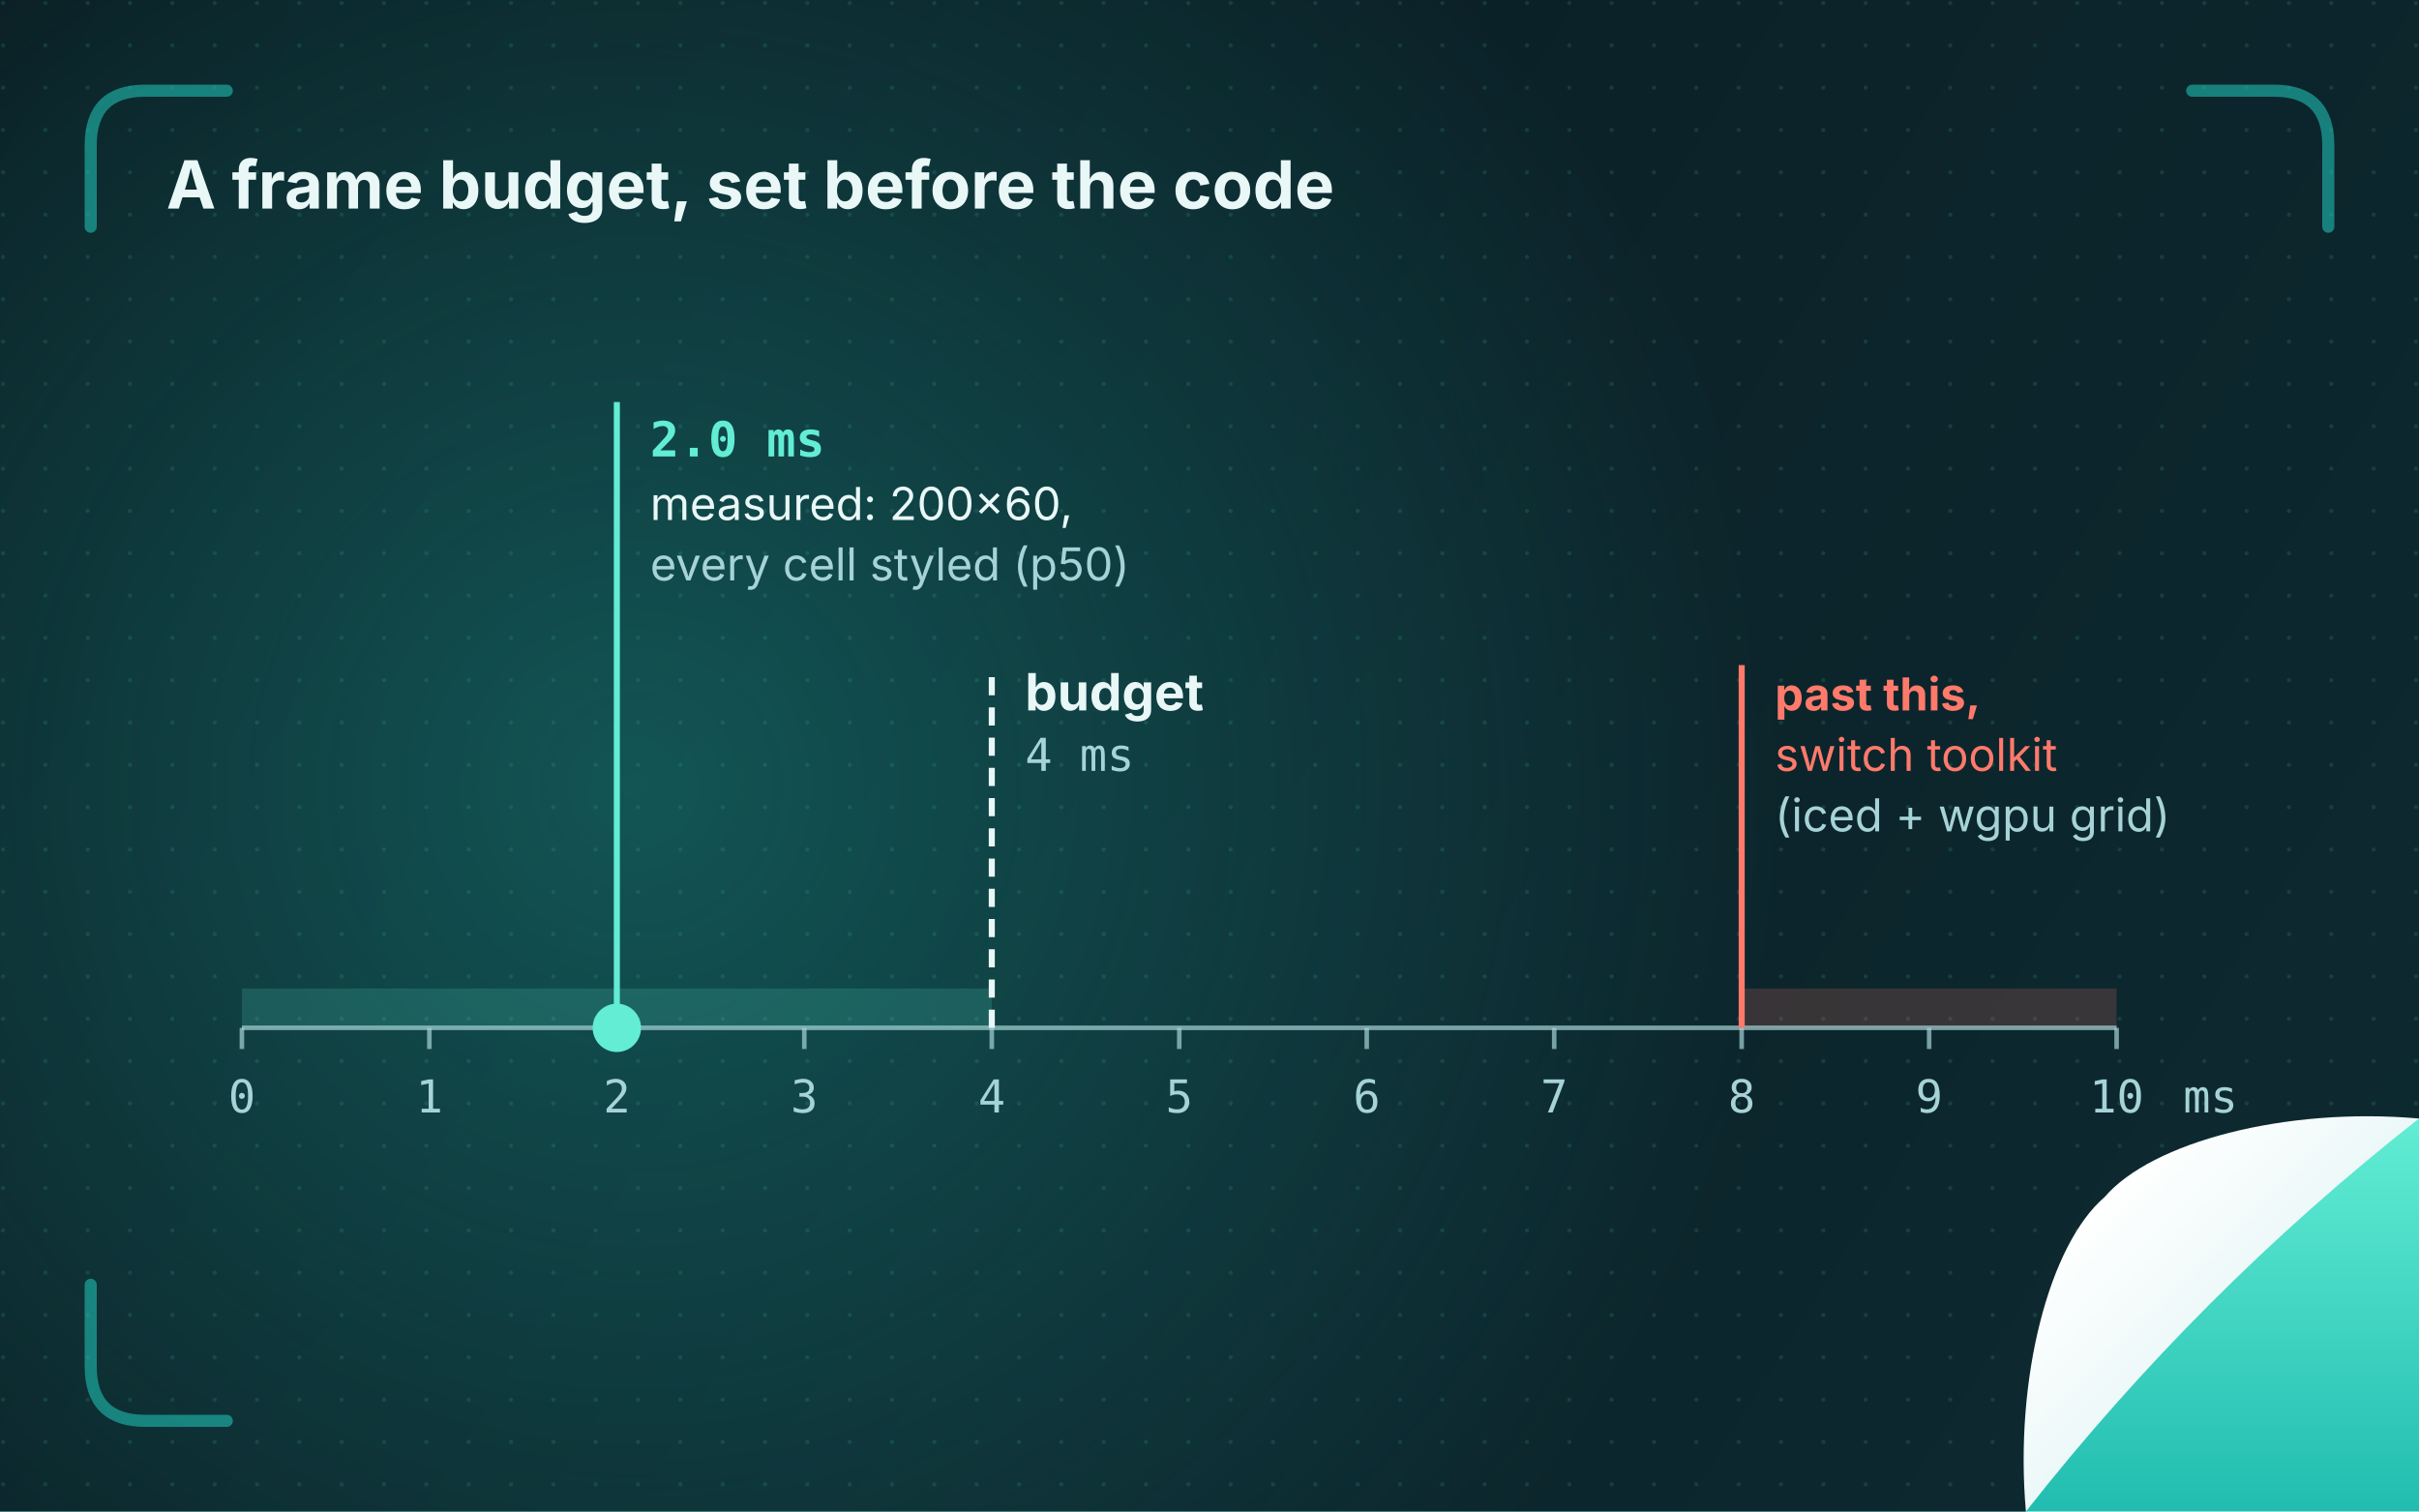
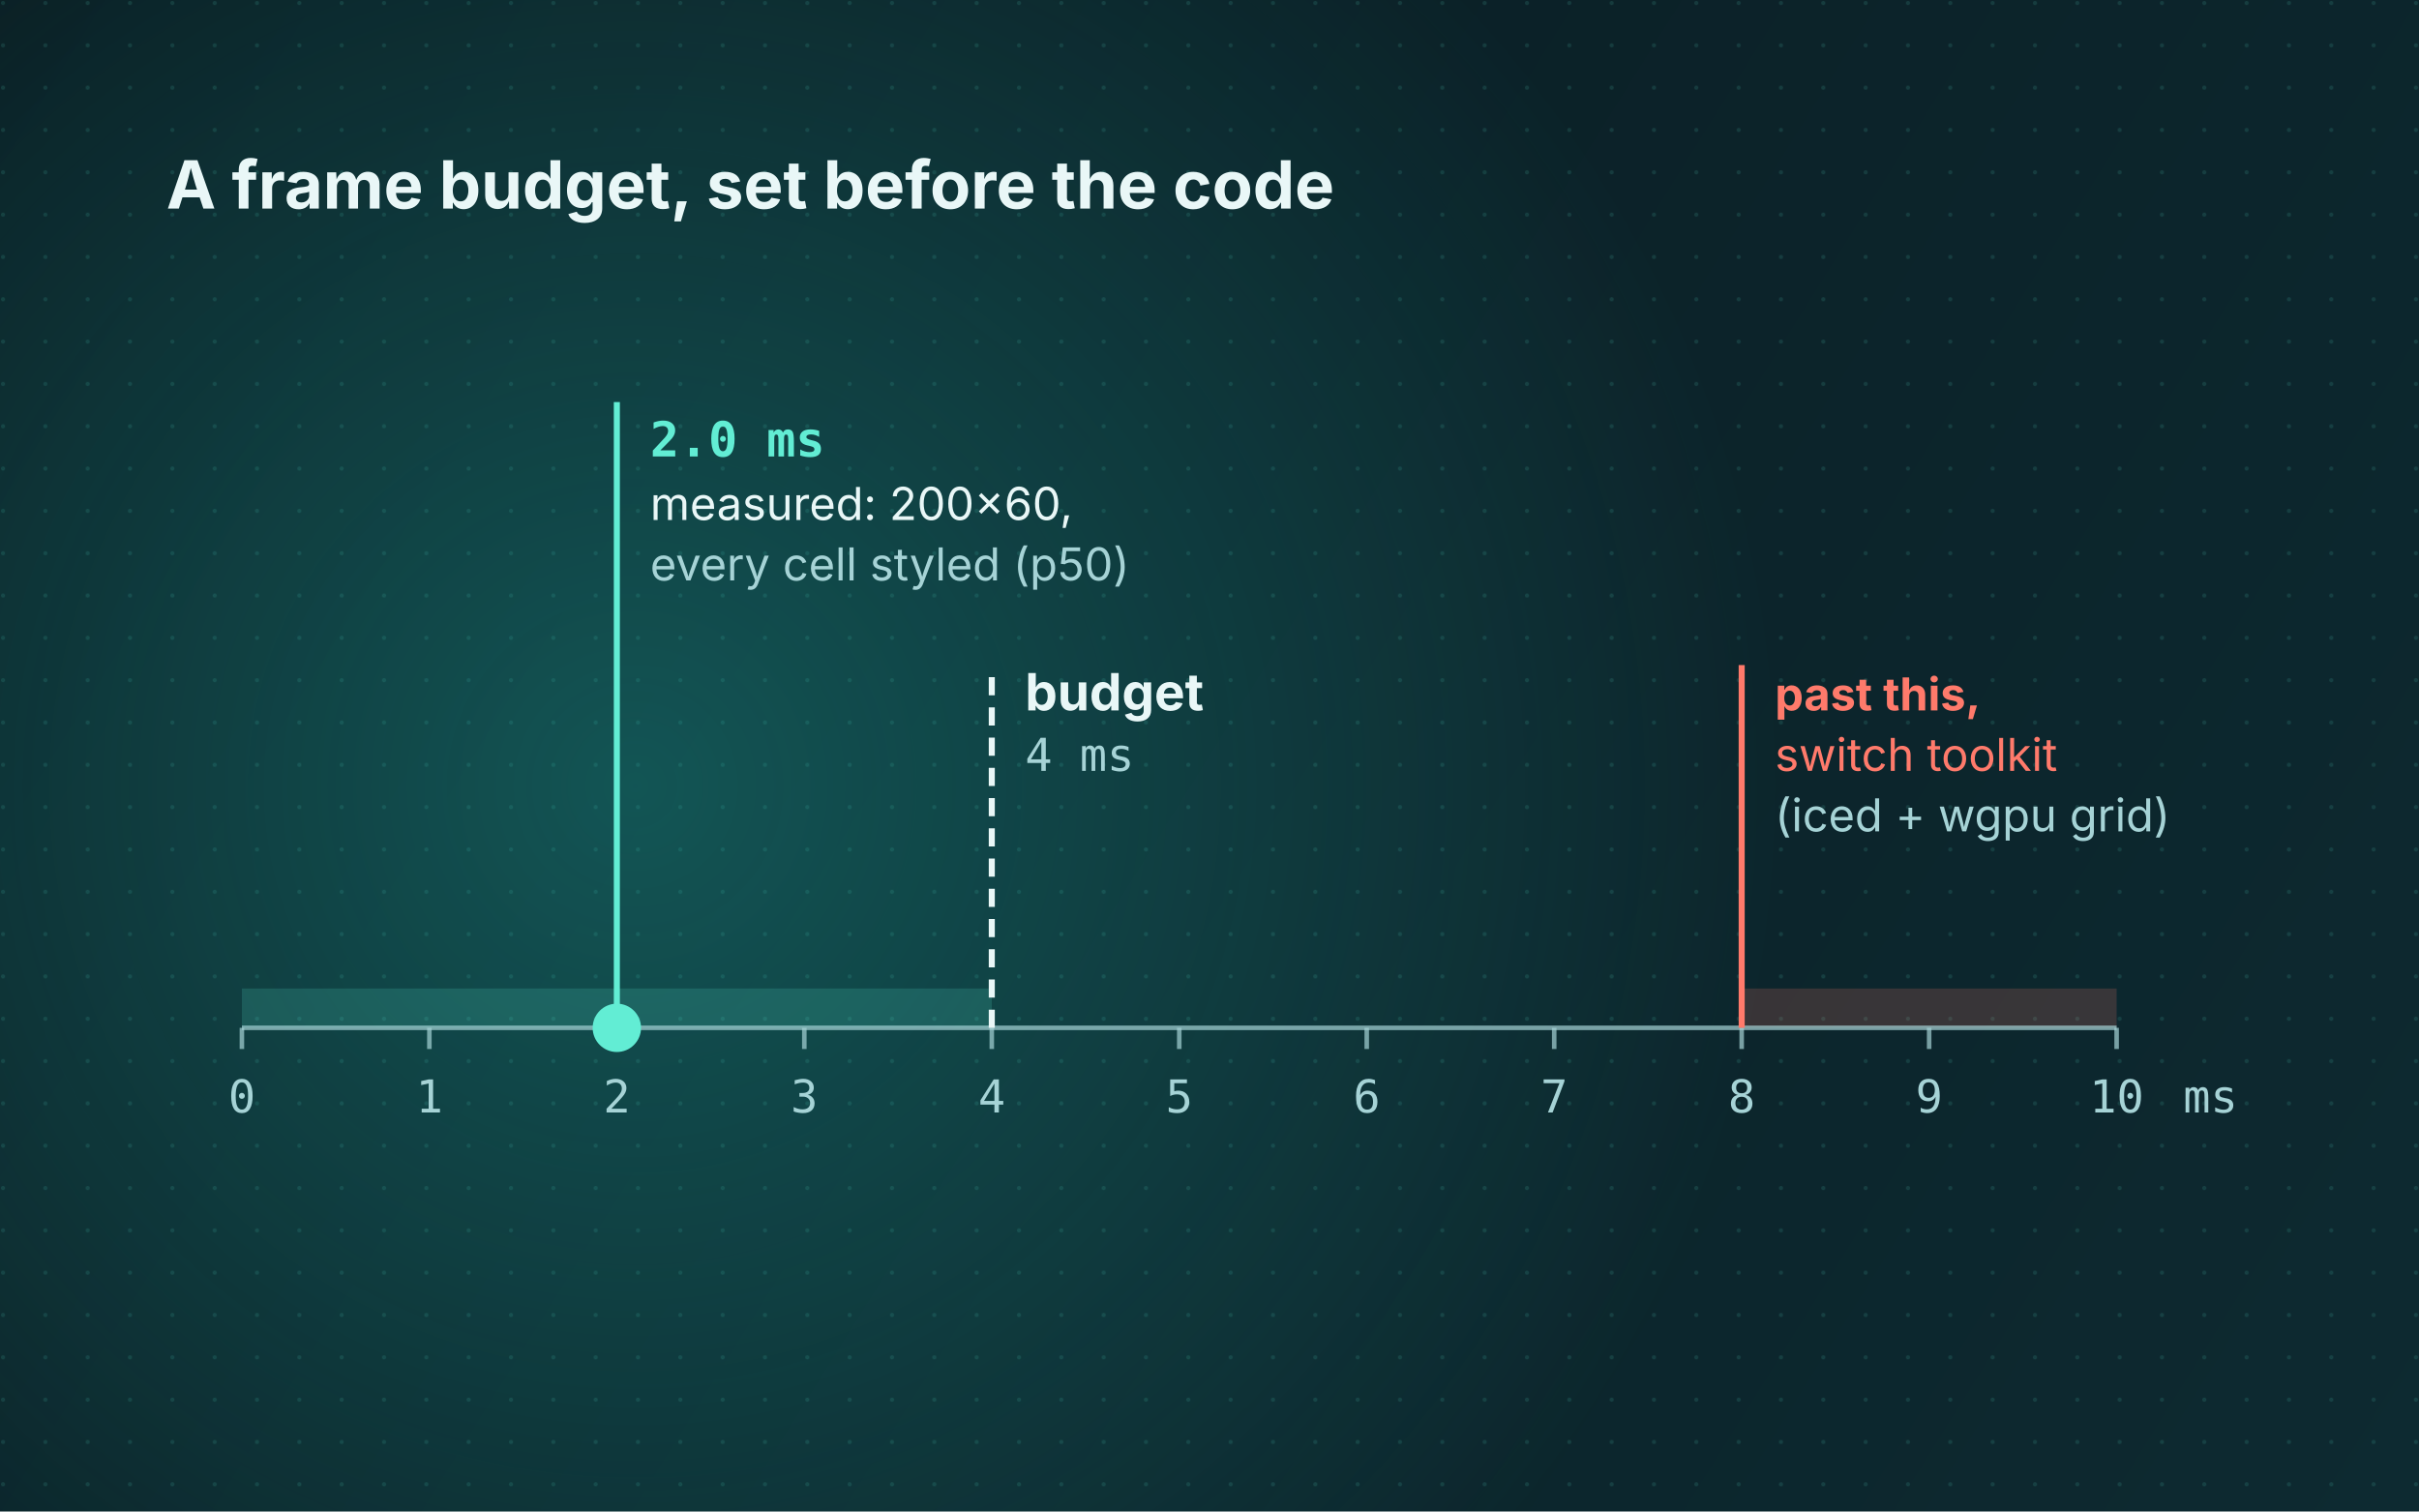
<svg xmlns="http://www.w3.org/2000/svg" width="1600" height="1000" viewBox="0 0 1600 1000" role="img">
  <defs>
    <linearGradient id="dg-bd-bg" x1="0" y1="0" x2="1600" y2="1000" gradientUnits="userSpaceOnUse">
      <stop offset="0" stop-color="#0A1A20" />
      <stop offset="1" stop-color="#0D2A31" />
    </linearGradient>
    <radialGradient id="dg-bd-glow" cx="420" cy="520" r="760" gradientUnits="userSpaceOnUse">
      <stop offset="0" stop-color="#21BDB0" stop-opacity="0.34" />
      <stop offset="1" stop-color="#21BDB0" stop-opacity="0" />
    </radialGradient>
    <linearGradient id="dg-bd-tile" x1="0" y1="0" x2="0" y2="1">
      <stop offset="0" stop-color="#62EDD4" />
      <stop offset="0.55" stop-color="#21BDB0" />
      <stop offset="1" stop-color="#1388A6" />
    </linearGradient>
-     <linearGradient id="dg-bd-back" x1="0" y1="740" x2="0" y2="1000" gradientUnits="userSpaceOnUse">
-       <stop offset="0" stop-color="#62EDD4" />
-       <stop offset="1" stop-color="#21BDB0" />
-     </linearGradient>
-     <linearGradient id="dg-bd-flap" x1="1574" y1="974" x2="1392" y2="792" gradientUnits="userSpaceOnUse">
-       <stop offset="0" stop-color="#A6D3D6" />
-       <stop offset="0.5" stop-color="#E9F7F7" />
-       <stop offset="1" stop-color="#FFFFFF" />
-     </linearGradient>
    <linearGradient id="dg-bd-line" x1="0" y1="0" x2="1" y2="0">
      <stop offset="0" stop-color="#62EDD4" stop-opacity="0" />
      <stop offset="0.5" stop-color="#62EDD4" />
      <stop offset="1" stop-color="#62EDD4" stop-opacity="0" />
    </linearGradient>
    <pattern id="dg-bd-dots" width="28" height="28" patternUnits="userSpaceOnUse">
      <circle cx="2" cy="2" r="1.4" fill="#62EDD4" fill-opacity="0.12" />
    </pattern>
    <filter id="dg-bd-soft" x="-30%" y="-30%" width="160%" height="160%">
      <feGaussianBlur stdDeviation="24" />
    </filter>
-     <clipPath id="dg-bd-cut">
-       <path d="M0 0H1600V740Q1390 790 1340 1000H0Z" />
-     </clipPath>
  </defs>
-   <rect width="1600" height="1000" fill="url(#dg-bd-back)" />
-   <g clip-path="url(#dg-bd-cut)">
-     <rect width="1600" height="1000" fill="url(#dg-bd-bg)" />
-     <rect width="1600" height="1000" fill="url(#dg-bd-dots)" />
-     <rect width="1600" height="1000" fill="url(#dg-bd-glow)" />
-     <text x="110" y="138" font-family="Inter, ui-sans-serif, system-ui, sans-serif" font-size="44" font-weight="700" fill="#E9F7F7">A frame budget, set before the code</text>
-     <rect x="160" y="654" width="496" height="26" fill="#62EDD4" fill-opacity="0.16" />
-     <rect x="1152" y="654" width="248" height="26" fill="#FF7A6B" fill-opacity="0.18" />
-     <path d="M160 680H1400" stroke="#A6D3D6" stroke-opacity="0.7" stroke-width="3" />
-     <path d="M160 680V694" stroke="#A6D3D6" stroke-opacity="0.7" stroke-width="3" />
-     <text x="160" y="736" font-family="JetBrains Mono, ui-monospace, monospace" font-size="30" text-anchor="middle" fill="#A6D3D6">0</text>
-     <path d="M284 680V694" stroke="#A6D3D6" stroke-opacity="0.7" stroke-width="3" />
-     <text x="284" y="736" font-family="JetBrains Mono, ui-monospace, monospace" font-size="30" text-anchor="middle" fill="#A6D3D6">1</text>
-     <path d="M408 680V694" stroke="#A6D3D6" stroke-opacity="0.7" stroke-width="3" />
-     <text x="408" y="736" font-family="JetBrains Mono, ui-monospace, monospace" font-size="30" text-anchor="middle" fill="#A6D3D6">2</text>
-     <path d="M532 680V694" stroke="#A6D3D6" stroke-opacity="0.7" stroke-width="3" />
-     <text x="532" y="736" font-family="JetBrains Mono, ui-monospace, monospace" font-size="30" text-anchor="middle" fill="#A6D3D6">3</text>
-     <path d="M656 680V694" stroke="#A6D3D6" stroke-opacity="0.7" stroke-width="3" />
-     <text x="656" y="736" font-family="JetBrains Mono, ui-monospace, monospace" font-size="30" text-anchor="middle" fill="#A6D3D6">4</text>
-     <path d="M780 680V694" stroke="#A6D3D6" stroke-opacity="0.7" stroke-width="3" />
-     <text x="780" y="736" font-family="JetBrains Mono, ui-monospace, monospace" font-size="30" text-anchor="middle" fill="#A6D3D6">5</text>
-     <path d="M904 680V694" stroke="#A6D3D6" stroke-opacity="0.7" stroke-width="3" />
-     <text x="904" y="736" font-family="JetBrains Mono, ui-monospace, monospace" font-size="30" text-anchor="middle" fill="#A6D3D6">6</text>
-     <path d="M1028 680V694" stroke="#A6D3D6" stroke-opacity="0.7" stroke-width="3" />
-     <text x="1028" y="736" font-family="JetBrains Mono, ui-monospace, monospace" font-size="30" text-anchor="middle" fill="#A6D3D6">7</text>
-     <path d="M1152 680V694" stroke="#A6D3D6" stroke-opacity="0.7" stroke-width="3" />
-     <text x="1152" y="736" font-family="JetBrains Mono, ui-monospace, monospace" font-size="30" text-anchor="middle" fill="#A6D3D6">8</text>
-     <path d="M1276 680V694" stroke="#A6D3D6" stroke-opacity="0.7" stroke-width="3" />
-     <text x="1276" y="736" font-family="JetBrains Mono, ui-monospace, monospace" font-size="30" text-anchor="middle" fill="#A6D3D6">9</text>
-     <path d="M1400 680V694" stroke="#A6D3D6" stroke-opacity="0.7" stroke-width="3" />
-     <text x="1400" y="736" font-family="JetBrains Mono, ui-monospace, monospace" font-size="30" text-anchor="middle" fill="#A6D3D6">10</text>
-     <text x="1444" y="736" font-family="JetBrains Mono, ui-monospace, monospace" font-size="30" fill="#A6D3D6">ms</text>
-     <path d="M408 680V266" stroke="#62EDD4" stroke-width="4" />
-     <circle cx="408" cy="680" r="16" fill="#62EDD4" />
-     <text x="430" y="302" font-family="JetBrains Mono, ui-monospace, monospace" font-size="32" font-weight="700" fill="#62EDD4">2.0 ms</text>
-     <text x="430" y="344" font-family="Inter, ui-sans-serif, system-ui, sans-serif" font-size="30" fill="#E9F7F7">measured: 200×60,</text>
-     <text x="430" y="384" font-family="Inter, ui-sans-serif, system-ui, sans-serif" font-size="30" fill="#A6D3D6">every cell styled (p50)</text>
-     <path d="M656 680V440" stroke="#E9F7F7" stroke-width="4" stroke-dasharray="12 8" />
-     <text x="678" y="470" font-family="Inter, ui-sans-serif, system-ui, sans-serif" font-size="34" font-weight="700" fill="#E9F7F7">budget</text>
-     <text x="678" y="510" font-family="JetBrains Mono, ui-monospace, monospace" font-size="30" fill="#A6D3D6">4 ms</text>
-     <path d="M1152 680V440" stroke="#FF7A6B" stroke-width="4" />
-     <text x="1174" y="470" font-family="Inter, ui-sans-serif, system-ui, sans-serif" font-size="30" font-weight="700" fill="#FF7A6B">past this,</text>
-     <text x="1174" y="510" font-family="Inter, ui-sans-serif, system-ui, sans-serif" font-size="30" fill="#FF7A6B">switch toolkit</text>
-     <text x="1174" y="550" font-family="Inter, ui-sans-serif, system-ui, sans-serif" font-size="30" fill="#A6D3D6">(iced + wgpu grid)</text>
-   </g>
-   <path d="M1600 740C1511.6 732.2 1423.2 755.6 1392 792C1355.6 823.2 1332.2 911.6 1340 1000Q1454.4 854.4 1600 740Z" fill="url(#dg-bd-flap)" />
-   <path d="M60 150V96Q60 60 96 60H150M1540 150V96Q1540 60 1504 60H1450M60 850V904Q60 940 96 940H150" fill="none" stroke="#21BDB0" stroke-opacity="0.6" stroke-width="8" stroke-linecap="round" />
+   <rect width="1600" height="1000" fill="url(#dg-bd-bg)" />
+   <rect width="1600" height="1000" fill="url(#dg-bd-dots)" />
+   <rect width="1600" height="1000" fill="url(#dg-bd-glow)" />
+   <text x="110" y="138" font-family="Inter, ui-sans-serif, system-ui, sans-serif" font-size="44" font-weight="700" fill="#E9F7F7">A frame budget, set before the code</text>
+   <rect x="160" y="654" width="496" height="26" fill="#62EDD4" fill-opacity="0.16" />
+   <rect x="1152" y="654" width="248" height="26" fill="#FF7A6B" fill-opacity="0.18" />
+   <path d="M160 680H1400" stroke="#A6D3D6" stroke-opacity="0.7" stroke-width="3" />
+   <path d="M160 680V694" stroke="#A6D3D6" stroke-opacity="0.7" stroke-width="3" />
+   <text x="160" y="736" font-family="JetBrains Mono, ui-monospace, monospace" font-size="30" text-anchor="middle" fill="#A6D3D6">0</text>
+   <path d="M284 680V694" stroke="#A6D3D6" stroke-opacity="0.7" stroke-width="3" />
+   <text x="284" y="736" font-family="JetBrains Mono, ui-monospace, monospace" font-size="30" text-anchor="middle" fill="#A6D3D6">1</text>
+   <path d="M408 680V694" stroke="#A6D3D6" stroke-opacity="0.7" stroke-width="3" />
+   <text x="408" y="736" font-family="JetBrains Mono, ui-monospace, monospace" font-size="30" text-anchor="middle" fill="#A6D3D6">2</text>
+   <path d="M532 680V694" stroke="#A6D3D6" stroke-opacity="0.7" stroke-width="3" />
+   <text x="532" y="736" font-family="JetBrains Mono, ui-monospace, monospace" font-size="30" text-anchor="middle" fill="#A6D3D6">3</text>
+   <path d="M656 680V694" stroke="#A6D3D6" stroke-opacity="0.7" stroke-width="3" />
+   <text x="656" y="736" font-family="JetBrains Mono, ui-monospace, monospace" font-size="30" text-anchor="middle" fill="#A6D3D6">4</text>
+   <path d="M780 680V694" stroke="#A6D3D6" stroke-opacity="0.7" stroke-width="3" />
+   <text x="780" y="736" font-family="JetBrains Mono, ui-monospace, monospace" font-size="30" text-anchor="middle" fill="#A6D3D6">5</text>
+   <path d="M904 680V694" stroke="#A6D3D6" stroke-opacity="0.7" stroke-width="3" />
+   <text x="904" y="736" font-family="JetBrains Mono, ui-monospace, monospace" font-size="30" text-anchor="middle" fill="#A6D3D6">6</text>
+   <path d="M1028 680V694" stroke="#A6D3D6" stroke-opacity="0.7" stroke-width="3" />
+   <text x="1028" y="736" font-family="JetBrains Mono, ui-monospace, monospace" font-size="30" text-anchor="middle" fill="#A6D3D6">7</text>
+   <path d="M1152 680V694" stroke="#A6D3D6" stroke-opacity="0.7" stroke-width="3" />
+   <text x="1152" y="736" font-family="JetBrains Mono, ui-monospace, monospace" font-size="30" text-anchor="middle" fill="#A6D3D6">8</text>
+   <path d="M1276 680V694" stroke="#A6D3D6" stroke-opacity="0.7" stroke-width="3" />
+   <text x="1276" y="736" font-family="JetBrains Mono, ui-monospace, monospace" font-size="30" text-anchor="middle" fill="#A6D3D6">9</text>
+   <path d="M1400 680V694" stroke="#A6D3D6" stroke-opacity="0.7" stroke-width="3" />
+   <text x="1400" y="736" font-family="JetBrains Mono, ui-monospace, monospace" font-size="30" text-anchor="middle" fill="#A6D3D6">10</text>
+   <text x="1444" y="736" font-family="JetBrains Mono, ui-monospace, monospace" font-size="30" fill="#A6D3D6">ms</text>
+   <path d="M408 680V266" stroke="#62EDD4" stroke-width="4" />
+   <circle cx="408" cy="680" r="16" fill="#62EDD4" />
+   <text x="430" y="302" font-family="JetBrains Mono, ui-monospace, monospace" font-size="32" font-weight="700" fill="#62EDD4">2.0 ms</text>
+   <text x="430" y="344" font-family="Inter, ui-sans-serif, system-ui, sans-serif" font-size="30" fill="#E9F7F7">measured: 200×60,</text>
+   <text x="430" y="384" font-family="Inter, ui-sans-serif, system-ui, sans-serif" font-size="30" fill="#A6D3D6">every cell styled (p50)</text>
+   <path d="M656 680V440" stroke="#E9F7F7" stroke-width="4" stroke-dasharray="12 8" />
+   <text x="678" y="470" font-family="Inter, ui-sans-serif, system-ui, sans-serif" font-size="34" font-weight="700" fill="#E9F7F7">budget</text>
+   <text x="678" y="510" font-family="JetBrains Mono, ui-monospace, monospace" font-size="30" fill="#A6D3D6">4 ms</text>
+   <path d="M1152 680V440" stroke="#FF7A6B" stroke-width="4" />
+   <text x="1174" y="470" font-family="Inter, ui-sans-serif, system-ui, sans-serif" font-size="30" font-weight="700" fill="#FF7A6B">past this,</text>
+   <text x="1174" y="510" font-family="Inter, ui-sans-serif, system-ui, sans-serif" font-size="30" fill="#FF7A6B">switch toolkit</text>
+   <text x="1174" y="550" font-family="Inter, ui-sans-serif, system-ui, sans-serif" font-size="30" fill="#A6D3D6">(iced + wgpu grid)</text>
</svg>
